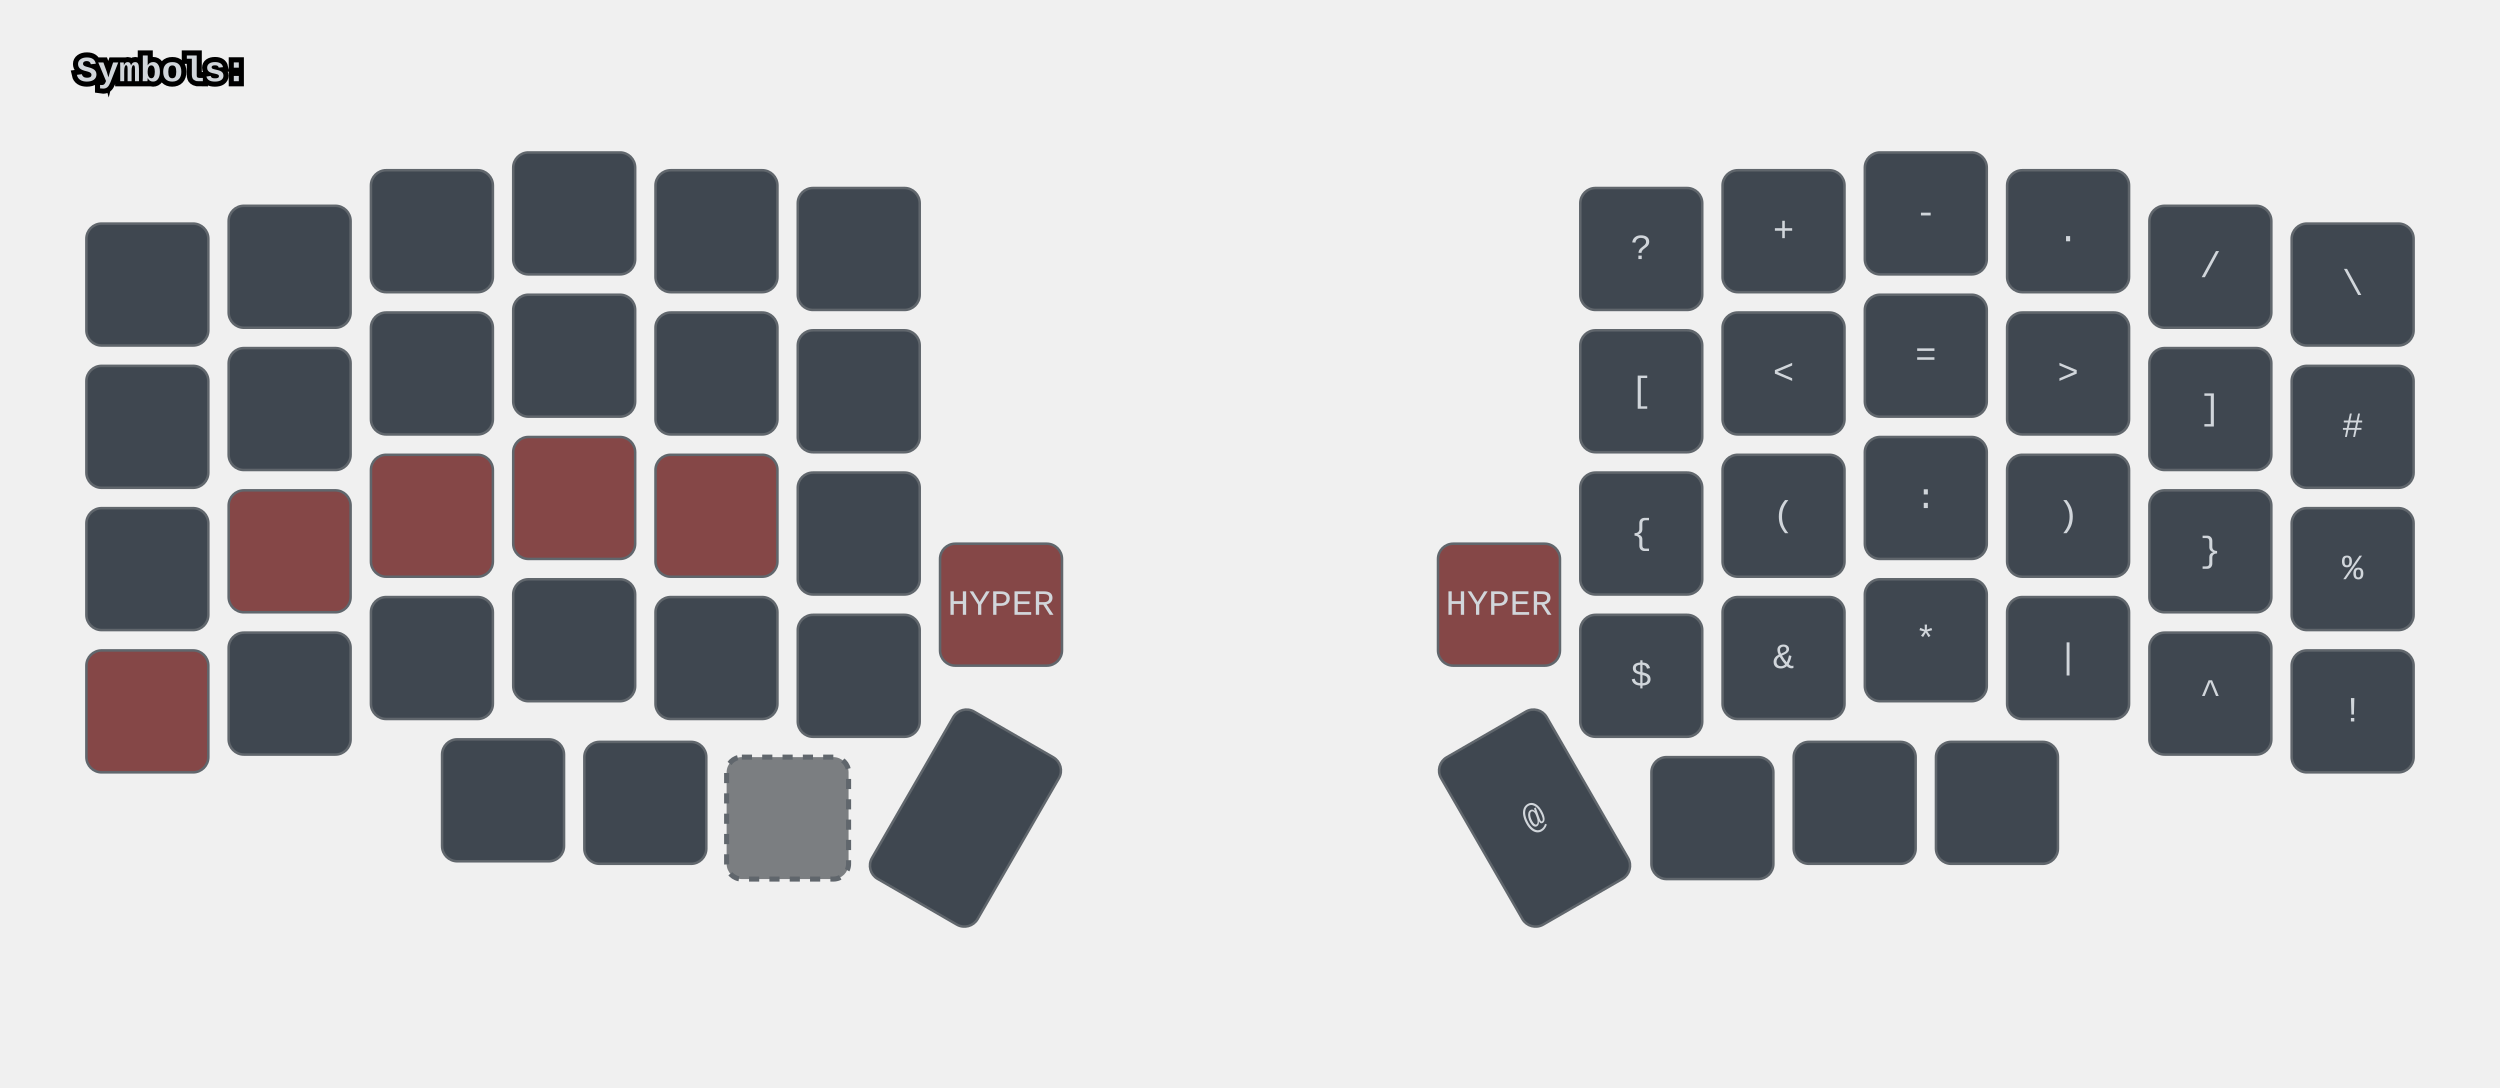
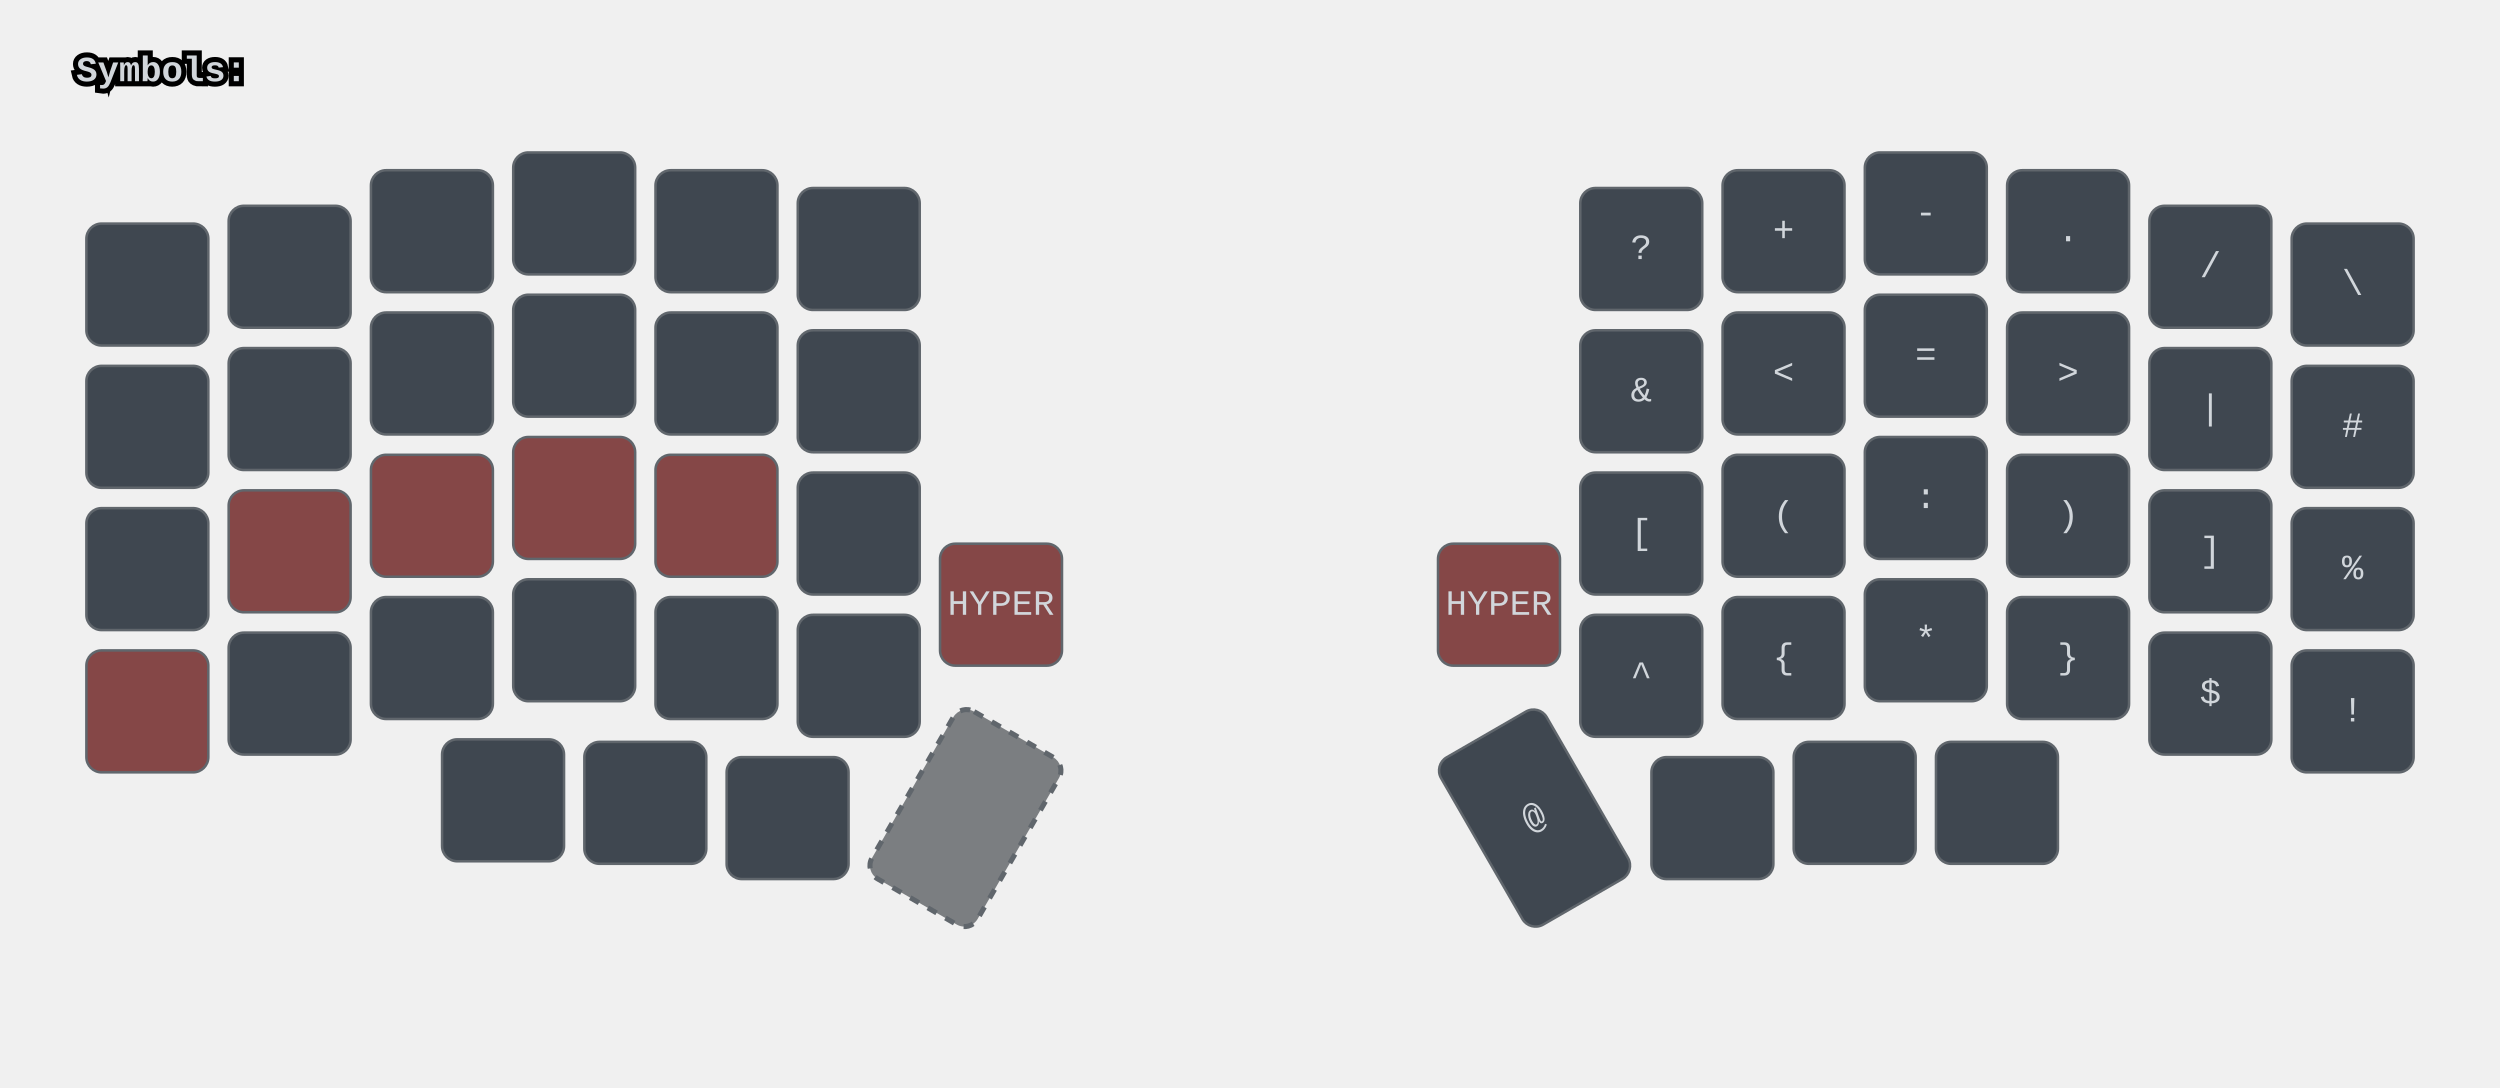
<svg xmlns="http://www.w3.org/2000/svg" xmlns:xlink="http://www.w3.org/1999/xlink" width="984" height="428" viewBox="0 0 984 428" class="keymap">
  <defs>/* start glyphs */
- <svg id="mdi:apple-keyboard-command">
+ <svg id="mdi:apple-keyboard-caps">
+       <svg id="mdi-apple-keyboard-caps" viewBox="0 0 24 24">
+         <path d="M15,14V8H17.17L12,2.83L6.83,8H9V14H15M12,0L22,10H17V16H7V10H2L12,0M7,18H17V24H7V18M15,20H9V22H15V20Z" />
+       </svg>
+     </svg>
+     <svg id="mdi:apple-keyboard-command">
      <svg id="mdi-apple-keyboard-command" viewBox="0 0 24 24">
        <path d="M6,2A4,4 0 0,1 10,6V8H14V6A4,4 0 0,1 18,2A4,4 0 0,1 22,6A4,4 0 0,1 18,10H16V14H18A4,4 0 0,1 22,18A4,4 0 0,1 18,22A4,4 0 0,1 14,18V16H10V18A4,4 0 0,1 6,22A4,4 0 0,1 2,18A4,4 0 0,1 6,14H8V10H6A4,4 0 0,1 2,6A4,4 0 0,1 6,2M16,18A2,2 0 0,0 18,20A2,2 0 0,0 20,18A2,2 0 0,0 18,16H16V18M14,10H10V14H14V10M6,16A2,2 0 0,0 4,18A2,2 0 0,0 6,20A2,2 0 0,0 8,18V16H6M8,6A2,2 0 0,0 6,4A2,2 0 0,0 4,6A2,2 0 0,0 6,8H8V6M18,8A2,2 0 0,0 20,6A2,2 0 0,0 18,4A2,2 0 0,0 16,6V8H18Z" />
      </svg>
    </svg>
    <svg id="mdi:apple-keyboard-control">
      <svg id="mdi-apple-keyboard-control" viewBox="0 0 24 24">
        <path d="M19.78,11.78L18.36,13.19L12,6.83L5.64,13.19L4.22,11.78L12,4L19.78,11.78Z" />
      </svg>
    </svg>
    <svg id="mdi:apple-keyboard-option">
      <svg id="mdi-apple-keyboard-option" viewBox="0 0 24 24">
        <path d="M3,4H9.11L16.15,18H21V20H14.88L7.84,6H3V4M14,4H21V6H14V4Z" />
      </svg>
    </svg>
    <svg id="mdi:apple-keyboard-shift">
      <svg id="mdi-apple-keyboard-shift" viewBox="0 0 24 24">
        <path d="M15,18V12H17.17L12,6.83L6.83,12H9V18H15M12,4L22,14H17V20H7V14H2L12,4Z" />
      </svg>
    </svg>
    <svg id="mdi:apps">
      <svg id="mdi-apps" viewBox="0 0 24 24">
        <path d="M16,20H20V16H16M16,14H20V10H16M10,8H14V4H10M16,8H20V4H16M10,14H14V10H10M4,14H8V10H4M4,20H8V16H4M10,20H14V16H10M4,8H8V4H4V8Z" />
      </svg>
    </svg>
    <svg id="mdi:backspace">
      <svg id="mdi-backspace" viewBox="0 0 24 24">
        <path d="M22,3H7C6.31,3 5.77,3.35 5.41,3.88L0,12L5.41,20.11C5.77,20.64 6.31,21 7,21H22A2,2 0 0,0 24,19V5A2,2 0 0,0 22,3M19,15.59L17.59,17L14,13.41L10.41,17L9,15.59L12.59,12L9,8.41L10.41,7L14,10.59L17.59,7L19,8.41L15.41,12" />
      </svg>
    </svg>
    <svg id="mdi:backspace-reverse">
      <svg id="mdi-backspace-reverse" viewBox="0 0 24 24">
        <path d="M2,21H17C17.7,21 18.2,20.6 18.6,20.1L24,12L18.6,3.9C18.2,3.4 17.7,3 17,3H2A2,2 0 0,0 0,5V19A2,2 0 0,0 2,21M5,8.4L6.4,7L10,10.6L13.6,7L15,8.4L11.4,12L15,15.6L13.6,17L10,13.4L6.4,17L5,15.6L8.6,12" />
      </svg>
    </svg>
    <svg id="mdi:bluetooth-connect">
      <svg id="mdi-bluetooth-connect" viewBox="0 0 24 24">
        <path d="M19,10L17,12L19,14L21,12M14.88,16.29L13,18.17V14.41M13,5.83L14.88,7.71L13,9.58M17.71,7.71L12,2H11V9.58L6.41,5L5,6.41L10.59,12L5,17.58L6.41,19L11,14.41V22H12L17.71,16.29L13.41,12M7,12L5,10L3,12L5,14L7,12Z" />
      </svg>
    </svg>
    <svg id="mdi:bluetooth-off">
      <svg id="mdi-bluetooth-off" viewBox="0 0 24 24">
        <path d="M13,5.83L14.88,7.71L13.28,9.31L14.69,10.72L17.71,7.7L12,2H11V7.03L13,9.03M5.41,4L4,5.41L10.59,12L5,17.59L6.41,19L11,14.41V22H12L16.29,17.71L18.59,20L20,18.59M13,18.17V14.41L14.88,16.29" />
      </svg>
    </svg>
    <svg id="mdi:brightness-5">
      <svg id="mdi-brightness-5" viewBox="0 0 24 24">
        <path d="M12,18A6,6 0 0,1 6,12A6,6 0 0,1 12,6A6,6 0 0,1 18,12A6,6 0 0,1 12,18M20,15.31L23.31,12L20,8.69V4H15.31L12,0.69L8.69,4H4V8.69L0.69,12L4,15.31V20H8.69L12,23.31L15.31,20H20V15.31Z" />
      </svg>
    </svg>
    <svg id="mdi:brightness-7">
      <svg id="mdi-brightness-7" viewBox="0 0 24 24">
        <path d="M12,8A4,4 0 0,0 8,12A4,4 0 0,0 12,16A4,4 0 0,0 16,12A4,4 0 0,0 12,8M12,18A6,6 0 0,1 6,12A6,6 0 0,1 12,6A6,6 0 0,1 18,12A6,6 0 0,1 12,18M20,8.69V4H15.31L12,0.69L8.69,4H4V8.69L0.69,12L4,15.31V20H8.69L12,23.31L15.31,20H20V15.31L23.31,12L20,8.69Z" />
      </svg>
    </svg>
    <svg id="mdi:code-block-tags">
      <svg id="mdi-code-block-tags" viewBox="0 0 24 24">
        <path d="M5.59 3.41L7 4.82L3.82 8L7 11.18L5.59 12.6L1 8L5.59 3.41M11.41 3.41L16 8L11.41 12.6L10 11.18L13.18 8L10 4.82L11.41 3.41M22 6V18C22 19.11 21.11 20 20 20H4C2.9 20 2 19.11 2 18V14H4V18H20V6H17.03V4H20C21.11 4 22 4.89 22 6Z" />
      </svg>
    </svg>
    <svg id="mdi:content-copy">
      <svg id="mdi-content-copy" viewBox="0 0 24 24">
        <path d="M19,21H8V7H19M19,5H8A2,2 0 0,0 6,7V21A2,2 0 0,0 8,23H19A2,2 0 0,0 21,21V7A2,2 0 0,0 19,5M16,1H4A2,2 0 0,0 2,3V17H4V3H16V1Z" />
      </svg>
    </svg>
    <svg id="mdi:content-cut">
      <svg id="mdi-content-cut" viewBox="0 0 24 24">
        <path d="M19,3L13,9L15,11L22,4V3M12,12.5A0.5,0.5 0 0,1 11.5,12A0.5,0.5 0 0,1 12,11.5A0.5,0.5 0 0,1 12.5,12A0.5,0.5 0 0,1 12,12.5M6,20A2,2 0 0,1 4,18C4,16.89 4.9,16 6,16A2,2 0 0,1 8,18C8,19.11 7.1,20 6,20M6,8A2,2 0 0,1 4,6C4,4.89 4.9,4 6,4A2,2 0 0,1 8,6C8,7.11 7.1,8 6,8M9.64,7.64C9.87,7.14 10,6.59 10,6A4,4 0 0,0 6,2A4,4 0 0,0 2,6A4,4 0 0,0 6,10C6.59,10 7.14,9.87 7.64,9.64L10,12L7.64,14.36C7.14,14.13 6.59,14 6,14A4,4 0 0,0 2,18A4,4 0 0,0 6,22A4,4 0 0,0 10,18C10,17.41 9.87,16.86 9.64,16.36L12,14L19,21H22V20L9.64,7.64Z" />
      </svg>
    </svg>
    <svg id="mdi:content-paste">
      <svg id="mdi-content-paste" viewBox="0 0 24 24">
        <path d="M19,20H5V4H7V7H17V4H19M12,2A1,1 0 0,1 13,3A1,1 0 0,1 12,4A1,1 0 0,1 11,3A1,1 0 0,1 12,2M19,2H14.82C14.4,0.84 13.3,0 12,0C10.7,0 9.6,0.84 9.18,2H5A2,2 0 0,0 3,4V20A2,2 0 0,0 5,22H19A2,2 0 0,0 21,20V4A2,2 0 0,0 19,2Z" />
      </svg>
    </svg>
    <svg id="mdi:dock-window">
      <svg id="mdi-dock-window" viewBox="0 0 24 24">
        <path d="M18 18V20H4A2 2 0 0 1 2 18V8H4V18M22 6V14A2 2 0 0 1 20 16H8A2 2 0 0 1 6 14V6A2 2 0 0 1 8 4H20A2 2 0 0 1 22 6M20 6H8V14H20Z" />
      </svg>
    </svg>
    <svg id="mdi:folder-search-outline">
      <svg id="mdi-folder-search-outline" viewBox="0 0 24 24">
        <path d="M16.5,12C19,12 21,14 21,16.5C21,17.38 20.75,18.21 20.31,18.9L23.39,22L22,23.39L18.88,20.32C18.19,20.75 17.37,21 16.5,21C14,21 12,19 12,16.5C12,14 14,12 16.5,12M16.5,14A2.5,2.5 0 0,0 14,16.5A2.5,2.5 0 0,0 16.5,19A2.5,2.5 0 0,0 19,16.5A2.5,2.5 0 0,0 16.5,14M19,8H3V18H10.17C10.34,18.72 10.63,19.39 11,20H3C1.89,20 1,19.1 1,18V6C1,4.89 1.89,4 3,4H9L11,6H19A2,2 0 0,1 21,8V11.81C20.42,11.26 19.75,10.81 19,10.5V8Z" />
      </svg>
    </svg>
    <svg id="mdi:format-letter-ends-with">
      <svg id="mdi-format-letter-ends-with" viewBox="0 0 24 24">
        <path d="M11.14 4L6.43 16H8.36L9.32 13.43H14.67L15.64 16H17.57L12.86 4M12 6.29L14.03 11.71H9.96M20 14V18H2V20H22V14Z" />
      </svg>
    </svg>
    <svg id="mdi:format-letter-starts-with">
      <svg id="mdi-format-letter-starts-with" viewBox="0 0 24 24">
        <path d="M11.14 4L6.43 16H8.36L9.32 13.43H14.67L15.64 16H17.57L12.86 4M12 6.29L14.03 11.71H9.96M4 18V15H2V20H22V18Z" />
      </svg>
    </svg>
    <svg id="mdi:format-pilcrow-arrow-left">
      <svg id="mdi-format-pilcrow-arrow-left" viewBox="0 0 24 24">
        <path d="M8,17V14L4,18L8,22V19H20V17M10,10V15H12V4H14V15H16V4H18V2H10A4,4 0 0,0 6,6A4,4 0 0,0 10,10Z" />
      </svg>
    </svg>
    <svg id="mdi:format-pilcrow-arrow-right">
      <svg id="mdi-format-pilcrow-arrow-right" viewBox="0 0 24 24">
        <path d="M21,18L17,14V17H5V19H17V22M9,10V15H11V4H13V15H15V4H17V2H9A4,4 0 0,0 5,6A4,4 0 0,0 9,10Z" />
      </svg>
    </svg>
    <svg id="mdi:keyboard-return">
      <svg id="mdi-keyboard-return" viewBox="0 0 24 24">
        <path d="M19,7V11H5.83L9.41,7.41L8,6L2,12L8,18L9.41,16.58L5.83,13H21V7H19Z" />
      </svg>
    </svg>
    <svg id="mdi:keyboard-space">
      <svg id="mdi-keyboard-space" viewBox="0 0 24 24">
        <path d="M3 15H5V19H19V15H21V19C21 20.1 20.1 21 19 21H5C3.9 21 3 20.1 3 19V15Z" />
      </svg>
    </svg>
    <svg id="mdi:keyboard-tab">
      <svg id="mdi-keyboard-tab" viewBox="0 0 24 24">
        <path d="M20,18H22V6H20M11.59,7.41L15.17,11H1V13H15.17L11.59,16.58L13,18L19,12L13,6L11.59,7.41Z" />
      </svg>
    </svg>
    <svg id="mdi:keyboard-tab-reverse">
      <svg id="mdi-keyboard-tab-reverse" viewBox="0 0 24 24">
        <path d="M4 6H2V18H4M11 6L5 12L11 18L12.41 16.58L8.83 13H23V11H8.83L12.41 7.41L11 6Z" />
      </svg>
    </svg>
    <svg id="mdi:keyboard-variant">
      <svg id="mdi-keyboard-variant" viewBox="0 0 24 24">
        <path d="M6,16H18V18H6V16M6,13V15H2V13H6M7,15V13H10V15H7M11,15V13H13V15H11M14,15V13H17V15H14M18,15V13H22V15H18M2,10H5V12H2V10M19,12V10H22V12H19M18,12H16V10H18V12M8,12H6V10H8V12M12,12H9V10H12V12M15,12H13V10H15V12M2,9V7H4V9H2M5,9V7H7V9H5M8,9V7H10V9H8M11,9V7H13V9H11M14,9V7H16V9H14M17,9V7H22V9H17Z" />
      </svg>
    </svg>
-     <svg id="mdi:lightbulb-off-outline">
-       <svg id="mdi-lightbulb-off-outline" viewBox="0 0 24 24">
-         <path d="M12,2C9.76,2 7.78,3.05 6.5,4.68L7.93,6.11C8.84,4.84 10.32,4 12,4A5,5 0 0,1 17,9C17,10.68 16.16,12.16 14.89,13.06L16.31,14.5C17.94,13.21 19,11.24 19,9A7,7 0 0,0 12,2M3.28,4L2,5.27L5.04,8.3C5,8.53 5,8.76 5,9C5,11.38 6.19,13.47 8,14.74V17A1,1 0 0,0 9,18H14.73L18.73,22L20,20.72L3.28,4M7.23,10.5L12.73,16H10V13.58C8.68,13 7.66,11.88 7.23,10.5M9,20V21A1,1 0 0,0 10,22H14A1,1 0 0,0 15,21V20H9Z" />
-       </svg>
-     </svg>
    <svg id="mdi:lightbulb-on-20">
      <svg id="mdi-lightbulb-on-20" viewBox="0 0 24 24">
        <path d="M1 11H4V13H1V11M4.9 3.5L3.5 4.9L5.6 7L7 5.6L4.9 3.5M13 1H11V4H13V1M20 11V13H23V11H20M10 22C10 22.6 10.4 23 11 23H13C13.6 23 14 22.6 14 22V21H10V22M19.1 3.5L17 5.6L18.4 7L20.5 4.9L19.1 3.5M18 12C18 14.2 16.8 16.2 15 17.2V19C15 19.6 14.6 20 14 20H10C9.4 20 9 19.6 9 19V17.2C7.2 16.2 6 14.2 6 12C6 8.7 8.7 6 12 6S18 8.7 18 12M16 12C16 9.79 14.21 8 12 8S8 9.79 8 12 9.79 16 12 16 16 14.21 16 12Z" />
      </svg>
    </svg>
    <svg id="mdi:lightbulb-on-90">
      <svg id="mdi-lightbulb-on-90" viewBox="0 0 24 24">
        <path d="M7 5.6L5.6 7L3.5 4.9L4.9 3.5L7 5.6M10 22C10 22.6 10.4 23 11 23H13C13.6 23 14 22.6 14 22V21H10V22M1 13H4V11H1V13M13 1H11V4H13V1M20 11V13H23V11H20M19.1 3.5L17 5.6L18.4 7L20.5 4.9L19.1 3.5M18 12C18 14.2 16.8 16.2 15 17.2V19C15 19.6 14.6 20 14 20H10C9.4 20 9 19.6 9 19V17.2C7.2 16.2 6 14.2 6 12C6 8.7 8.7 6 12 6S18 8.7 18 12M12 8C11 8 10.09 8.38 9.39 9H14.61C13.91 8.38 13 8 12 8Z" />
      </svg>
    </svg>
    <svg id="mdi:lock-outline">
      <svg id="mdi-lock-outline" viewBox="0 0 24 24">
        <path d="M12,17C10.89,17 10,16.1 10,15C10,13.89 10.89,13 12,13A2,2 0 0,1 14,15A2,2 0 0,1 12,17M18,20V10H6V20H18M18,8A2,2 0 0,1 20,10V20A2,2 0 0,1 18,22H6C4.89,22 4,21.1 4,20V10C4,8.89 4.89,8 6,8H7V6A5,5 0 0,1 12,1A5,5 0 0,1 17,6V8H18M12,3A3,3 0 0,0 9,6V8H15V6A3,3 0 0,0 12,3Z" />
      </svg>
    </svg>
    <svg id="mdi:magnify">
      <svg id="mdi-magnify" viewBox="0 0 24 24">
        <path d="M9.5,3A6.5,6.5 0 0,1 16,9.5C16,11.11 15.41,12.59 14.44,13.73L14.71,14H15.5L20.5,19L19,20.5L14,15.5V14.71L13.73,14.44C12.59,15.41 11.11,16 9.5,16A6.5,6.5 0 0,1 3,9.5A6.5,6.5 0 0,1 9.5,3M9.5,5C7,5 5,7 5,9.5C5,12 7,14 9.5,14C12,14 14,12 14,9.5C14,7 12,5 9.5,5Z" />
+       </svg>
+     </svg>
+     <svg id="mdi:music">
+       <svg id="mdi-music" viewBox="0 0 24 24">
+         <path d="M21,3V15.5A3.5,3.5 0 0,1 17.5,19A3.5,3.5 0 0,1 14,15.5A3.5,3.5 0 0,1 17.5,12C18.04,12 18.55,12.12 19,12.34V6.47L9,8.6V17.5A3.5,3.5 0 0,1 5.5,21A3.5,3.5 0 0,1 2,17.5A3.5,3.5 0 0,1 5.5,14C6.04,14 6.55,14.12 7,14.34V6L21,3Z" />
      </svg>
    </svg>
    <svg id="mdi:numeric-1-box-multiple-outline">
      <svg id="mdi-numeric-1-box-multiple-outline" viewBox="0 0 24 24">
        <path d="M21,17H7V3H21M21,1H7A2,2 0 0,0 5,3V17A2,2 0 0,0 7,19H21A2,2 0 0,0 23,17V3A2,2 0 0,0 21,1M14,15H16V5H12V7H14M3,5H1V21A2,2 0 0,0 3,23H19V21H3V5Z" />
      </svg>
    </svg>
    <svg id="mdi:numeric-2-box-multiple-outline">
      <svg id="mdi-numeric-2-box-multiple-outline" viewBox="0 0 24 24">
        <path d="M17,13H13V11H15A2,2 0 0,0 17,9V7C17,5.89 16.1,5 15,5H11V7H15V9H13A2,2 0 0,0 11,11V15H17M21,17H7V3H21M21,1H7A2,2 0 0,0 5,3V17A2,2 0 0,0 7,19H21A2,2 0 0,0 23,17V3A2,2 0 0,0 21,1M3,5H1V21A2,2 0 0,0 3,23H19V21H3V5Z" />
      </svg>
    </svg>
    <svg id="mdi:numeric-3-box-multiple-outline">
      <svg id="mdi-numeric-3-box-multiple-outline" viewBox="0 0 24 24">
        <path d="M17,13V11.5A1.5,1.5 0 0,0 15.5,10A1.5,1.5 0 0,0 17,8.5V7C17,5.89 16.1,5 15,5H11V7H15V9H13V11H15V13H11V15H15A2,2 0 0,0 17,13M3,5H1V21A2,2 0 0,0 3,23H19V21H3M21,17H7V3H21M21,1H7A2,2 0 0,0 5,3V17A2,2 0 0,0 7,19H21A2,2 0 0,0 23,17V3A2,2 0 0,0 21,1Z" />
      </svg>
    </svg>
    <svg id="mdi:numeric-4-box-multiple-outline">
      <svg id="mdi-numeric-4-box-multiple-outline" viewBox="0 0 24 24">
        <path d="M21,17H7V3H21M21,1H7A2,2 0 0,0 5,3V17A2,2 0 0,0 7,19H21A2,2 0 0,0 23,17V3A2,2 0 0,0 21,1M15,15H17V5H15V9H13V5H11V11H15M3,5H1V21A2,2 0 0,0 3,23H19V21H3V5Z" />
      </svg>
    </svg>
    <svg id="mdi:numeric-5-box-multiple-outline">
      <svg id="mdi-numeric-5-box-multiple-outline" viewBox="0 0 24 24">
        <path d="M17,13V11C17,9.89 16.1,9 15,9H13V7H17V5H11V11H15V13H11V15H15A2,2 0 0,0 17,13M3,5H1V21A2,2 0 0,0 3,23H19V21H3M21,17H7V3H21M21,1H7A2,2 0 0,0 5,3V17A2,2 0 0,0 7,19H21A2,2 0 0,0 23,17V3A2,2 0 0,0 21,1Z" />
      </svg>
    </svg>
    <svg id="mdi:numeric-6-box-multiple-outline">
      <svg id="mdi-numeric-6-box-multiple-outline" viewBox="0 0 24 24">
        <path d="M13,11H15V13H13M13,15H15A2,2 0 0,0 17,13V11C17,9.89 16.1,9 15,9H13V7H17V5H13A2,2 0 0,0 11,7V13C11,14.11 11.9,15 13,15M21,17H7V3H21M21,1H7A2,2 0 0,0 5,3V17A2,2 0 0,0 7,19H21A2,2 0 0,0 23,17V3A2,2 0 0,0 21,1M3,5H1V21A2,2 0 0,0 3,23H19V21H3V5Z" />
      </svg>
    </svg>
    <svg id="mdi:palette-outline">
      <svg id="mdi-palette-outline" viewBox="0 0 24 24">
        <path d="M12,22A10,10 0 0,1 2,12A10,10 0 0,1 12,2C17.5,2 22,6 22,11A6,6 0 0,1 16,17H14.2C13.9,17 13.7,17.2 13.7,17.5C13.7,17.6 13.8,17.7 13.8,17.8C14.2,18.3 14.4,18.9 14.4,19.5C14.5,20.9 13.4,22 12,22M12,4A8,8 0 0,0 4,12A8,8 0 0,0 12,20C12.3,20 12.5,19.8 12.5,19.5C12.5,19.3 12.4,19.2 12.4,19.1C12,18.6 11.8,18.1 11.8,17.5C11.8,16.1 12.9,15 14.3,15H16A4,4 0 0,0 20,11C20,7.1 16.4,4 12,4M6.5,10C7.3,10 8,10.7 8,11.5C8,12.3 7.3,13 6.5,13C5.7,13 5,12.3 5,11.5C5,10.7 5.7,10 6.5,10M9.5,6C10.3,6 11,6.7 11,7.5C11,8.3 10.3,9 9.5,9C8.7,9 8,8.3 8,7.5C8,6.7 8.7,6 9.5,6M14.5,6C15.3,6 16,6.7 16,7.5C16,8.3 15.3,9 14.5,9C13.7,9 13,8.3 13,7.5C13,6.7 13.7,6 14.5,6M17.5,10C18.3,10 19,10.7 19,11.5C19,12.3 18.3,13 17.5,13C16.7,13 16,12.3 16,11.5C16,10.7 16.7,10 17.5,10Z" />
      </svg>
    </svg>
    <svg id="mdi:play-pause">
      <svg id="mdi-play-pause" viewBox="0 0 24 24">
        <path d="M3,5V19L11,12M13,19H16V5H13M18,5V19H21V5" />
      </svg>
    </svg>
    <svg id="mdi:power">
      <svg id="mdi-power" viewBox="0 0 24 24">
        <path d="M16.56,5.44L15.11,6.89C16.84,7.94 18,9.83 18,12A6,6 0 0,1 12,18A6,6 0 0,1 6,12C6,9.83 7.16,7.94 8.88,6.88L7.44,5.44C5.36,6.88 4,9.28 4,12A8,8 0 0,0 12,20A8,8 0 0,0 20,12C20,9.28 18.64,6.88 16.56,5.44M13,3H11V13H13" />
      </svg>
    </svg>
    <svg id="mdi:power-plug-outline">
      <svg id="mdi-power-plug-outline" viewBox="0 0 24 24">
        <path d="M16 7V3H14V7H10V3H8V7C7 7 6 8 6 9V14.5L9.5 18V21H14.5V18L18 14.5V9C18 8 17 7 16 7M16 13.67L13.09 16.59L12.67 17H11.33L10.92 16.59L8 13.67V9.09C8 9.06 8.06 9 8.09 9H15.92C15.95 9 16 9.06 16 9.09V13.67Z" />
      </svg>
    </svg>
    <svg id="mdi:redo">
      <svg id="mdi-redo" viewBox="0 0 24 24">
        <path d="M18.4,10.6C16.55,9 14.15,8 11.5,8C6.85,8 2.92,11.03 1.54,15.22L3.9,16C4.95,12.81 7.95,10.5 11.5,10.5C13.45,10.5 15.23,11.22 16.62,12.38L13,16H22V7L18.4,10.6Z" />
      </svg>
    </svg>
    <svg id="mdi:restart">
      <svg id="mdi-restart" viewBox="0 0 24 24">
        <path d="M12,4C14.1,4 16.1,4.8 17.6,6.3C20.7,9.4 20.7,14.5 17.6,17.6C15.8,19.5 13.3,20.2 10.9,19.9L11.4,17.9C13.1,18.1 14.9,17.5 16.2,16.2C18.5,13.9 18.5,10.1 16.2,7.7C15.1,6.6 13.5,6 12,6V10.6L7,5.6L12,0.6V4M6.3,17.6C3.7,15 3.3,11 5.1,7.9L6.6,9.4C5.5,11.6 5.9,14.4 7.8,16.2C8.3,16.7 8.9,17.1 9.6,17.4L9,19.4C8,19 7.1,18.4 6.3,17.6Z" />
      </svg>
    </svg>
    <svg id="mdi:skip-backward">
      <svg id="mdi-skip-backward" viewBox="0 0 24 24">
        <path d="M20,5V19L13,12M6,5V19H4V5M13,5V19L6,12" />
      </svg>
    </svg>
    <svg id="mdi:skip-forward">
      <svg id="mdi-skip-forward" viewBox="0 0 24 24">
        <path d="M4,5V19L11,12M18,5V19H20V5M11,5V19L18,12" />
      </svg>
    </svg>
    <svg id="mdi:stop">
      <svg id="mdi-stop" viewBox="0 0 24 24">
        <path d="M18,18H6V6H18V18Z" />
      </svg>
    </svg>
    <svg id="mdi:undo">
      <svg id="mdi-undo" viewBox="0 0 24 24">
        <path d="M12.5,8C9.85,8 7.45,9 5.6,10.6L2,7V16H11L7.38,12.38C8.77,11.22 10.54,10.5 12.5,10.5C16.04,10.5 19.05,12.81 20.1,16L22.47,15.22C21.08,11.03 17.15,8 12.5,8Z" />
      </svg>
    </svg>
    <svg id="mdi:usb">
      <svg id="mdi-usb" viewBox="0 0 24 24">
        <path d="M15,7V11H16V13H13V5H15L12,1L9,5H11V13H8V10.93C8.7,10.56 9.2,9.85 9.2,9C9.2,7.78 8.21,6.8 7,6.8C5.78,6.8 4.8,7.78 4.8,9C4.8,9.85 5.3,10.56 6,10.93V13A2,2 0 0,0 8,15H11V18.05C10.29,18.41 9.8,19.15 9.8,20A2.2,2.2 0 0,0 12,22.2A2.2,2.2 0 0,0 14.2,20C14.2,19.15 13.71,18.41 13,18.05V15H16A2,2 0 0,0 18,13V11H19V7H15Z" />
      </svg>
    </svg>
    <svg id="mdi:view-dashboard-outline">
      <svg id="mdi-view-dashboard-outline" viewBox="0 0 24 24">
        <path d="M19,5V7H15V5H19M9,5V11H5V5H9M19,13V19H15V13H19M9,17V19H5V17H9M21,3H13V9H21V3M11,3H3V13H11V3M21,11H13V21H21V11M11,15H3V21H11V15Z" />
      </svg>
    </svg>
    <svg id="mdi:volume-minus">
      <svg id="mdi-volume-minus" viewBox="0 0 24 24">
        <path d="M3,9H7L12,4V20L7,15H3V9M14,11H22V13H14V11Z" />
      </svg>
    </svg>
    <svg id="mdi:volume-off">
      <svg id="mdi-volume-off" viewBox="0 0 24 24">
        <path d="M12,4L9.91,6.09L12,8.18M4.27,3L3,4.27L7.73,9H3V15H7L12,20V13.27L16.25,17.53C15.58,18.04 14.83,18.46 14,18.7V20.77C15.38,20.45 16.63,19.82 17.68,18.96L19.73,21L21,19.73L12,10.73M19,12C19,12.94 18.8,13.82 18.46,14.64L19.97,16.15C20.62,14.91 21,13.5 21,12C21,7.72 18,4.14 14,3.23V5.29C16.89,6.15 19,8.83 19,12M16.5,12C16.5,10.23 15.5,8.71 14,7.97V10.18L16.45,12.63C16.5,12.43 16.5,12.21 16.5,12Z" />
      </svg>
    </svg>
    <svg id="mdi:volume-plus">
      <svg id="mdi-volume-plus" viewBox="0 0 24 24">
        <path d="M3,9H7L12,4V20L7,15H3V9M14,11H17V8H19V11H22V13H19V16H17V13H14V11Z" />
      </svg>
    </svg>
    <svg id="mdi:web">
      <svg id="mdi-web" viewBox="0 0 24 24">
        <path d="M16.36,14C16.44,13.34 16.5,12.68 16.5,12C16.5,11.32 16.44,10.66 16.36,10H19.74C19.9,10.64 20,11.31 20,12C20,12.69 19.9,13.36 19.74,14M14.59,19.56C15.19,18.45 15.65,17.25 15.97,16H18.92C17.96,17.65 16.43,18.93 14.59,19.56M14.34,14H9.66C9.56,13.34 9.5,12.68 9.5,12C9.5,11.32 9.56,10.65 9.66,10H14.34C14.43,10.65 14.5,11.32 14.5,12C14.5,12.68 14.43,13.34 14.34,14M12,19.96C11.17,18.76 10.5,17.43 10.09,16H13.91C13.5,17.43 12.83,18.76 12,19.96M8,8H5.08C6.03,6.34 7.57,5.06 9.4,4.44C8.8,5.55 8.35,6.75 8,8M5.08,16H8C8.35,17.25 8.8,18.45 9.4,19.56C7.57,18.93 6.03,17.65 5.08,16M4.26,14C4.1,13.36 4,12.69 4,12C4,11.31 4.1,10.64 4.26,10H7.64C7.56,10.66 7.5,11.32 7.5,12C7.5,12.68 7.56,13.34 7.64,14M12,4.03C12.83,5.23 13.5,6.57 13.91,8H10.09C10.5,6.57 11.17,5.23 12,4.03M18.92,8H15.97C15.65,6.75 15.19,5.55 14.59,4.44C16.43,5.07 17.96,6.34 18.92,8M12,2C6.47,2 2,6.5 2,12A10,10 0 0,0 12,22A10,10 0 0,0 22,12A10,10 0 0,0 12,2Z" />
      </svg>
    </svg>
    <svg id="mdi:window-maximize">
      <svg id="mdi-window-maximize" viewBox="0 0 24 24">
        <path d="M4,4H20V20H4V4M6,8V18H18V8H6Z" />
      </svg>
    </svg>
    <svg id="mdi:window-restore">
      <svg id="mdi-window-restore" viewBox="0 0 24 24">
        <path d="M4,8H8V4H20V16H16V20H4V8M16,8V14H18V6H10V8H16M6,12V18H14V12H6Z" />
      </svg>
    </svg>
  </defs>/* end glyphs */
<style>/* inherit to force styles through use tags */
svg path {
    fill: inherit;
}

/* font and background color specifications */
svg.keymap {
    font-family: SFMono-Regular,Consolas,Liberation Mono,Menlo,monospace;
    font-size: 14px;
    font-kerning: normal;
    text-rendering: optimizeLegibility;
    fill: #24292e;
}

/* default key styling */
rect.key {
    fill: #f6f8fa;
}

rect.key, rect.combo {
    stroke: #c9cccf;
    stroke-width: 1;
}

/* default key side styling, only used is draw_key_sides is set */
rect.side {
    filter: brightness(90%);
}

/* color accent for combo boxes */
rect.combo, rect.combo-separate {
    fill: #cdf;
}

/* color accent for held keys */
rect.held, rect.combo.held {
    fill: #fdd;
}

/* color accent for ghost (optional) keys */
rect.ghost, rect.combo.ghost {
    stroke-dasharray: 4, 4;
    stroke-width: 2;
}

text {
    text-anchor: middle;
    dominant-baseline: middle;
}

/* styling for layer labels */
text.label {
    font-weight: bold;
    text-anchor: start;
    stroke: white;
    stroke-width: 4;
    paint-order: stroke;
}

/* styling for optional footer */
text.footer {
    text-anchor: end;
    dominant-baseline: auto;
    stroke: white;
    stroke-width: 4;
    paint-order: stroke;
}

/* styling for combo tap, and key hold/shifted label text */
text.combo, text.hold, text.shifted {
    font-size: 11px;
}

text.hold {
    text-anchor: middle;
    dominant-baseline: auto;
}

text.shifted {
    text-anchor: middle;
    dominant-baseline: hanging;
}

/* styling for hold/shifted label text in combo box */
text.combo.hold, text.combo.shifted {
    font-size: 8px;
}

/* lighter symbol for transparent keys */
text.trans {
    fill: #7b7e81;
}

/* styling for combo dendrons */
path.combo {
    stroke-width: 1;
    stroke: gray;
    fill: none;
}

/* Start Tabler Icons Cleanup */
/* cannot use height/width with glyphs */
.icon-tabler &gt; path {
    fill: inherit;
    stroke: inherit;
    stroke-width: 2;
}
/* hide tabler's default box */
.icon-tabler &gt; path[stroke="none"][fill="none"] {
    visibility: hidden;
}
/* End Tabler Icons Cleanup */

svg.keymap { fill: #d1d6db; }
rect.key { fill: #3f4750; }
rect.key, rect.combo { stroke: #60666c; }
rect.combo, rect.combo-separate { fill: #1f3d7a; }
rect.held, rect.combo.held { fill: #854747; }
text.label, text.footer { stroke: black; }
text.trans { fill: #7e8184; }
path.combo { stroke: #7f7f7f; }

rect.ghost { fill: #7b7e81; }
</style>
  <g transform="translate(30, 0)" class="layer-Symbols">
    <text x="0" y="28" class="label">Symbols:</text>
    <g transform="translate(0, 56)">
      <g transform="translate(28, 56)" class="key keypos-0">
        <rect rx="6" ry="6" x="-24" y="-24" width="48" height="48" class="key" />
      </g>
      <g transform="translate(84, 49)" class="key keypos-1">
        <rect rx="6" ry="6" x="-24" y="-24" width="48" height="48" class="key" />
      </g>
      <g transform="translate(140, 35)" class="key keypos-2">
        <rect rx="6" ry="6" x="-24" y="-24" width="48" height="48" class="key" />
      </g>
      <g transform="translate(196, 28)" class="key keypos-3">
        <rect rx="6" ry="6" x="-24" y="-24" width="48" height="48" class="key" />
      </g>
      <g transform="translate(252, 35)" class="key keypos-4">
        <rect rx="6" ry="6" x="-24" y="-24" width="48" height="48" class="key" />
      </g>
      <g transform="translate(308, 42)" class="key keypos-5">
        <rect rx="6" ry="6" x="-24" y="-24" width="48" height="48" class="key" />
      </g>
      <g transform="translate(616, 42)" class="key keypos-6">
        <rect rx="6" ry="6" x="-24" y="-24" width="48" height="48" class="key" />
        <text x="0" y="0" class="key tap">?</text>
      </g>
      <g transform="translate(672, 35)" class="key keypos-7">
        <rect rx="6" ry="6" x="-24" y="-24" width="48" height="48" class="key" />
        <text x="0" y="0" class="key tap">+</text>
      </g>
      <g transform="translate(728, 28)" class="key keypos-8">
        <rect rx="6" ry="6" x="-24" y="-24" width="48" height="48" class="key" />
        <text x="0" y="0" class="key tap">-</text>
      </g>
      <g transform="translate(784, 35)" class="key keypos-9">
        <rect rx="6" ry="6" x="-24" y="-24" width="48" height="48" class="key" />
        <text x="0" y="0" class="key tap">.</text>
      </g>
      <g transform="translate(840, 49)" class="key keypos-10">
        <rect rx="6" ry="6" x="-24" y="-24" width="48" height="48" class="key" />
        <text x="0" y="0" class="key tap">/</text>
      </g>
      <g transform="translate(896, 56)" class="key keypos-11">
        <rect rx="6" ry="6" x="-24" y="-24" width="48" height="48" class="key" />
        <text x="0" y="0" class="key tap">\</text>
      </g>
      <g transform="translate(28, 112)" class="key keypos-12">
        <rect rx="6" ry="6" x="-24" y="-24" width="48" height="48" class="key" />
      </g>
      <g transform="translate(84, 105)" class="key keypos-13">
        <rect rx="6" ry="6" x="-24" y="-24" width="48" height="48" class="key" />
      </g>
      <g transform="translate(140, 91)" class="key keypos-14">
        <rect rx="6" ry="6" x="-24" y="-24" width="48" height="48" class="key" />
      </g>
      <g transform="translate(196, 84)" class="key keypos-15">
        <rect rx="6" ry="6" x="-24" y="-24" width="48" height="48" class="key" />
      </g>
      <g transform="translate(252, 91)" class="key keypos-16">
        <rect rx="6" ry="6" x="-24" y="-24" width="48" height="48" class="key" />
      </g>
      <g transform="translate(308, 98)" class="key keypos-17">
        <rect rx="6" ry="6" x="-24" y="-24" width="48" height="48" class="key" />
      </g>
      <g transform="translate(616, 98)" class="key keypos-18">
        <rect rx="6" ry="6" x="-24" y="-24" width="48" height="48" class="key" />
-         <text x="0" y="0" class="key tap">[</text>
+         <text x="0" y="0" class="key tap">&amp;</text>
      </g>
      <g transform="translate(672, 91)" class="key keypos-19">
        <rect rx="6" ry="6" x="-24" y="-24" width="48" height="48" class="key" />
        <text x="0" y="0" class="key tap">&lt;</text>
      </g>
      <g transform="translate(728, 84)" class="key keypos-20">
        <rect rx="6" ry="6" x="-24" y="-24" width="48" height="48" class="key" />
        <text x="0" y="0" class="key tap">=</text>
      </g>
      <g transform="translate(784, 91)" class="key keypos-21">
        <rect rx="6" ry="6" x="-24" y="-24" width="48" height="48" class="key" />
        <text x="0" y="0" class="key tap">&gt;</text>
      </g>
      <g transform="translate(840, 105)" class="key keypos-22">
        <rect rx="6" ry="6" x="-24" y="-24" width="48" height="48" class="key" />
-         <text x="0" y="0" class="key tap">]</text>
+         <text x="0" y="0" class="key tap">|</text>
      </g>
      <g transform="translate(896, 112)" class="key keypos-23">
        <rect rx="6" ry="6" x="-24" y="-24" width="48" height="48" class="key" />
        <text x="0" y="0" class="key tap">#</text>
      </g>
      <g transform="translate(28, 168)" class="key keypos-24">
        <rect rx="6" ry="6" x="-24" y="-24" width="48" height="48" class="key" />
      </g>
      <g transform="translate(84, 161)" class="key held keypos-25">
        <rect rx="6" ry="6" x="-24" y="-24" width="48" height="48" class="key held" />
        <use href="#mdi:apple-keyboard-control" xlink:href="#mdi:apple-keyboard-control" x="-7" y="-7" height="14" width="14.0" class="key held tap glyph mdi:apple-keyboard-control" />
      </g>
      <g transform="translate(140, 147)" class="key held keypos-26">
        <rect rx="6" ry="6" x="-24" y="-24" width="48" height="48" class="key held" />
        <use href="#mdi:apple-keyboard-option" xlink:href="#mdi:apple-keyboard-option" x="-7" y="-7" height="14" width="14.0" class="key held tap glyph mdi:apple-keyboard-option" />
      </g>
      <g transform="translate(196, 140)" class="key held keypos-27">
        <rect rx="6" ry="6" x="-24" y="-24" width="48" height="48" class="key held" />
        <use href="#mdi:apple-keyboard-command" xlink:href="#mdi:apple-keyboard-command" x="-7" y="-7" height="14" width="14.0" class="key held tap glyph mdi:apple-keyboard-command" />
      </g>
      <g transform="translate(252, 147)" class="key held keypos-28">
        <rect rx="6" ry="6" x="-24" y="-24" width="48" height="48" class="key held" />
        <use href="#mdi:apple-keyboard-shift" xlink:href="#mdi:apple-keyboard-shift" x="-7" y="-7" height="14" width="14.0" class="key held tap glyph mdi:apple-keyboard-shift" />
      </g>
      <g transform="translate(308, 154)" class="key keypos-29">
        <rect rx="6" ry="6" x="-24" y="-24" width="48" height="48" class="key" />
      </g>
      <g transform="translate(616, 154)" class="key keypos-30">
        <rect rx="6" ry="6" x="-24" y="-24" width="48" height="48" class="key" />
-         <text x="0" y="0" class="key tap">{</text>
+         <text x="0" y="0" class="key tap">[</text>
      </g>
      <g transform="translate(672, 147)" class="key keypos-31">
        <rect rx="6" ry="6" x="-24" y="-24" width="48" height="48" class="key" />
        <text x="0" y="0" class="key tap">(</text>
      </g>
      <g transform="translate(728, 140)" class="key keypos-32">
        <rect rx="6" ry="6" x="-24" y="-24" width="48" height="48" class="key" />
        <text x="0" y="0" class="key tap">:</text>
      </g>
      <g transform="translate(784, 147)" class="key keypos-33">
        <rect rx="6" ry="6" x="-24" y="-24" width="48" height="48" class="key" />
        <text x="0" y="0" class="key tap">)</text>
      </g>
      <g transform="translate(840, 161)" class="key keypos-34">
        <rect rx="6" ry="6" x="-24" y="-24" width="48" height="48" class="key" />
-         <text x="0" y="0" class="key tap">}</text>
+         <text x="0" y="0" class="key tap">]</text>
      </g>
      <g transform="translate(896, 168)" class="key keypos-35">
        <rect rx="6" ry="6" x="-24" y="-24" width="48" height="48" class="key" />
        <text x="0" y="0" class="key tap">%</text>
      </g>
      <g transform="translate(28, 224)" class="key held keypos-36">
        <rect rx="6" ry="6" x="-24" y="-24" width="48" height="48" class="key held" />
        <use href="#mdi:web" xlink:href="#mdi:web" x="-7" y="-7" height="14" width="14.0" class="key held tap glyph mdi:web" />
      </g>
      <g transform="translate(84, 217)" class="key keypos-37">
        <rect rx="6" ry="6" x="-24" y="-24" width="48" height="48" class="key" />
-         <use href="#mdi:undo" xlink:href="#mdi:undo" x="-7" y="-7" height="14" width="14.0" class="key tap glyph mdi:undo" />
      </g>
      <g transform="translate(140, 203)" class="key keypos-38">
        <rect rx="6" ry="6" x="-24" y="-24" width="48" height="48" class="key" />
-         <use href="#mdi:content-cut" xlink:href="#mdi:content-cut" x="-7" y="-7" height="14" width="14.0" class="key tap glyph mdi:content-cut" />
      </g>
      <g transform="translate(196, 196)" class="key keypos-39">
        <rect rx="6" ry="6" x="-24" y="-24" width="48" height="48" class="key" />
-         <use href="#mdi:content-copy" xlink:href="#mdi:content-copy" x="-7" y="-7" height="14" width="14.0" class="key tap glyph mdi:content-copy" />
      </g>
      <g transform="translate(252, 203)" class="key keypos-40">
        <rect rx="6" ry="6" x="-24" y="-24" width="48" height="48" class="key" />
-         <use href="#mdi:content-paste" xlink:href="#mdi:content-paste" x="-7" y="-7" height="14" width="14.0" class="key tap glyph mdi:content-paste" />
      </g>
      <g transform="translate(308, 210)" class="key keypos-41">
        <rect rx="6" ry="6" x="-24" y="-24" width="48" height="48" class="key" />
      </g>
      <g transform="translate(364, 182)" class="key held keypos-42">
        <rect rx="6" ry="6" x="-24" y="-24" width="48" height="48" class="key held" />
        <text x="0" y="0" class="key held tap">HYPER</text>
      </g>
      <g transform="translate(560, 182)" class="key held keypos-43">
        <rect rx="6" ry="6" x="-24" y="-24" width="48" height="48" class="key held" />
        <text x="0" y="0" class="key held tap">HYPER</text>
      </g>
      <g transform="translate(616, 210)" class="key keypos-44">
        <rect rx="6" ry="6" x="-24" y="-24" width="48" height="48" class="key" />
+         <text x="0" y="0" class="key tap">^</text>
+       </g>
+       <g transform="translate(672, 203)" class="key keypos-45">
+         <rect rx="6" ry="6" x="-24" y="-24" width="48" height="48" class="key" />
+         <text x="0" y="0" class="key tap">{</text>
+       </g>
+       <g transform="translate(728, 196)" class="key keypos-46">
+         <rect rx="6" ry="6" x="-24" y="-24" width="48" height="48" class="key" />
+         <text x="0" y="0" class="key tap">*</text>
+       </g>
+       <g transform="translate(784, 203)" class="key keypos-47">
+         <rect rx="6" ry="6" x="-24" y="-24" width="48" height="48" class="key" />
+         <text x="0" y="0" class="key tap">}</text>
+       </g>
+       <g transform="translate(840, 217)" class="key keypos-48">
+         <rect rx="6" ry="6" x="-24" y="-24" width="48" height="48" class="key" />
        <text x="0" y="0" class="key tap">$</text>
      </g>
-       <g transform="translate(672, 203)" class="key keypos-45">
-         <rect rx="6" ry="6" x="-24" y="-24" width="48" height="48" class="key" />
-         <text x="0" y="0" class="key tap">&amp;</text>
-       </g>
-       <g transform="translate(728, 196)" class="key keypos-46">
-         <rect rx="6" ry="6" x="-24" y="-24" width="48" height="48" class="key" />
-         <text x="0" y="0" class="key tap">*</text>
-       </g>
-       <g transform="translate(784, 203)" class="key keypos-47">
-         <rect rx="6" ry="6" x="-24" y="-24" width="48" height="48" class="key" />
-         <text x="0" y="0" class="key tap">|</text>
-       </g>
-       <g transform="translate(840, 217)" class="key keypos-48">
-         <rect rx="6" ry="6" x="-24" y="-24" width="48" height="48" class="key" />
-         <text x="0" y="0" class="key tap">^</text>
-       </g>
      <g transform="translate(896, 224)" class="key keypos-49">
        <rect rx="6" ry="6" x="-24" y="-24" width="48" height="48" class="key" />
        <text x="0" y="0" class="key tap">!</text>
      </g>
      <g transform="translate(168, 259)" class="key keypos-50">
        <rect rx="6" ry="6" x="-24" y="-24" width="48" height="48" class="key" />
      </g>
      <g transform="translate(224, 260)" class="key keypos-51">
        <rect rx="6" ry="6" x="-24" y="-24" width="48" height="48" class="key" />
      </g>
-       <g transform="translate(280, 266)" class="key ghost keypos-52">
-         <rect rx="6" ry="6" x="-24" y="-24" width="48" height="48" class="key ghost" />
-         <use href="#mdi:numeric-2-box-multiple-outline" xlink:href="#mdi:numeric-2-box-multiple-outline" x="-7" y="-7" height="14" width="14.0" class="key ghost tap glyph mdi:numeric-2-box-multiple-outline" />
-       </g>
-       <g transform="translate(350, 266) rotate(30.0)" class="key keypos-53">
-         <rect rx="6" ry="6" x="-24" y="-38" width="48" height="76" class="key" />
+       <g transform="translate(280, 266)" class="key keypos-52">
+         <rect rx="6" ry="6" x="-24" y="-24" width="48" height="48" class="key" />
+       </g>
+       <g transform="translate(350, 266) rotate(30.0)" class="key ghost keypos-53">
+         <rect rx="6" ry="6" x="-24" y="-38" width="48" height="76" class="key ghost" />
+         <use href="#mdi:numeric-3-box-multiple-outline" xlink:href="#mdi:numeric-3-box-multiple-outline" x="-7" y="-7" height="14" width="14.0" class="key ghost tap glyph mdi:numeric-3-box-multiple-outline" />
      </g>
      <g transform="translate(574, 266) rotate(-30.0)" class="key keypos-54">
        <rect rx="6" ry="6" x="-24" y="-38" width="48" height="76" class="key" />
        <text x="0" y="0" class="key tap">@</text>
      </g>
      <g transform="translate(644, 266)" class="key keypos-55">
        <rect rx="6" ry="6" x="-24" y="-24" width="48" height="48" class="key" />
        <use href="#mdi:keyboard-space" xlink:href="#mdi:keyboard-space" x="-7" y="-7" height="14" width="14.0" class="key tap glyph mdi:keyboard-space" />
      </g>
      <g transform="translate(700, 260)" class="key keypos-56">
        <rect rx="6" ry="6" x="-24" y="-24" width="48" height="48" class="key" />
      </g>
      <g transform="translate(756, 260)" class="key keypos-57">
        <rect rx="6" ry="6" x="-24" y="-24" width="48" height="48" class="key" />
        <use href="#mdi:lock-outline" xlink:href="#mdi:lock-outline" x="-7" y="-7" height="14" width="14.0" class="key tap glyph mdi:lock-outline" />
      </g>
    </g>
  </g>
</svg>
